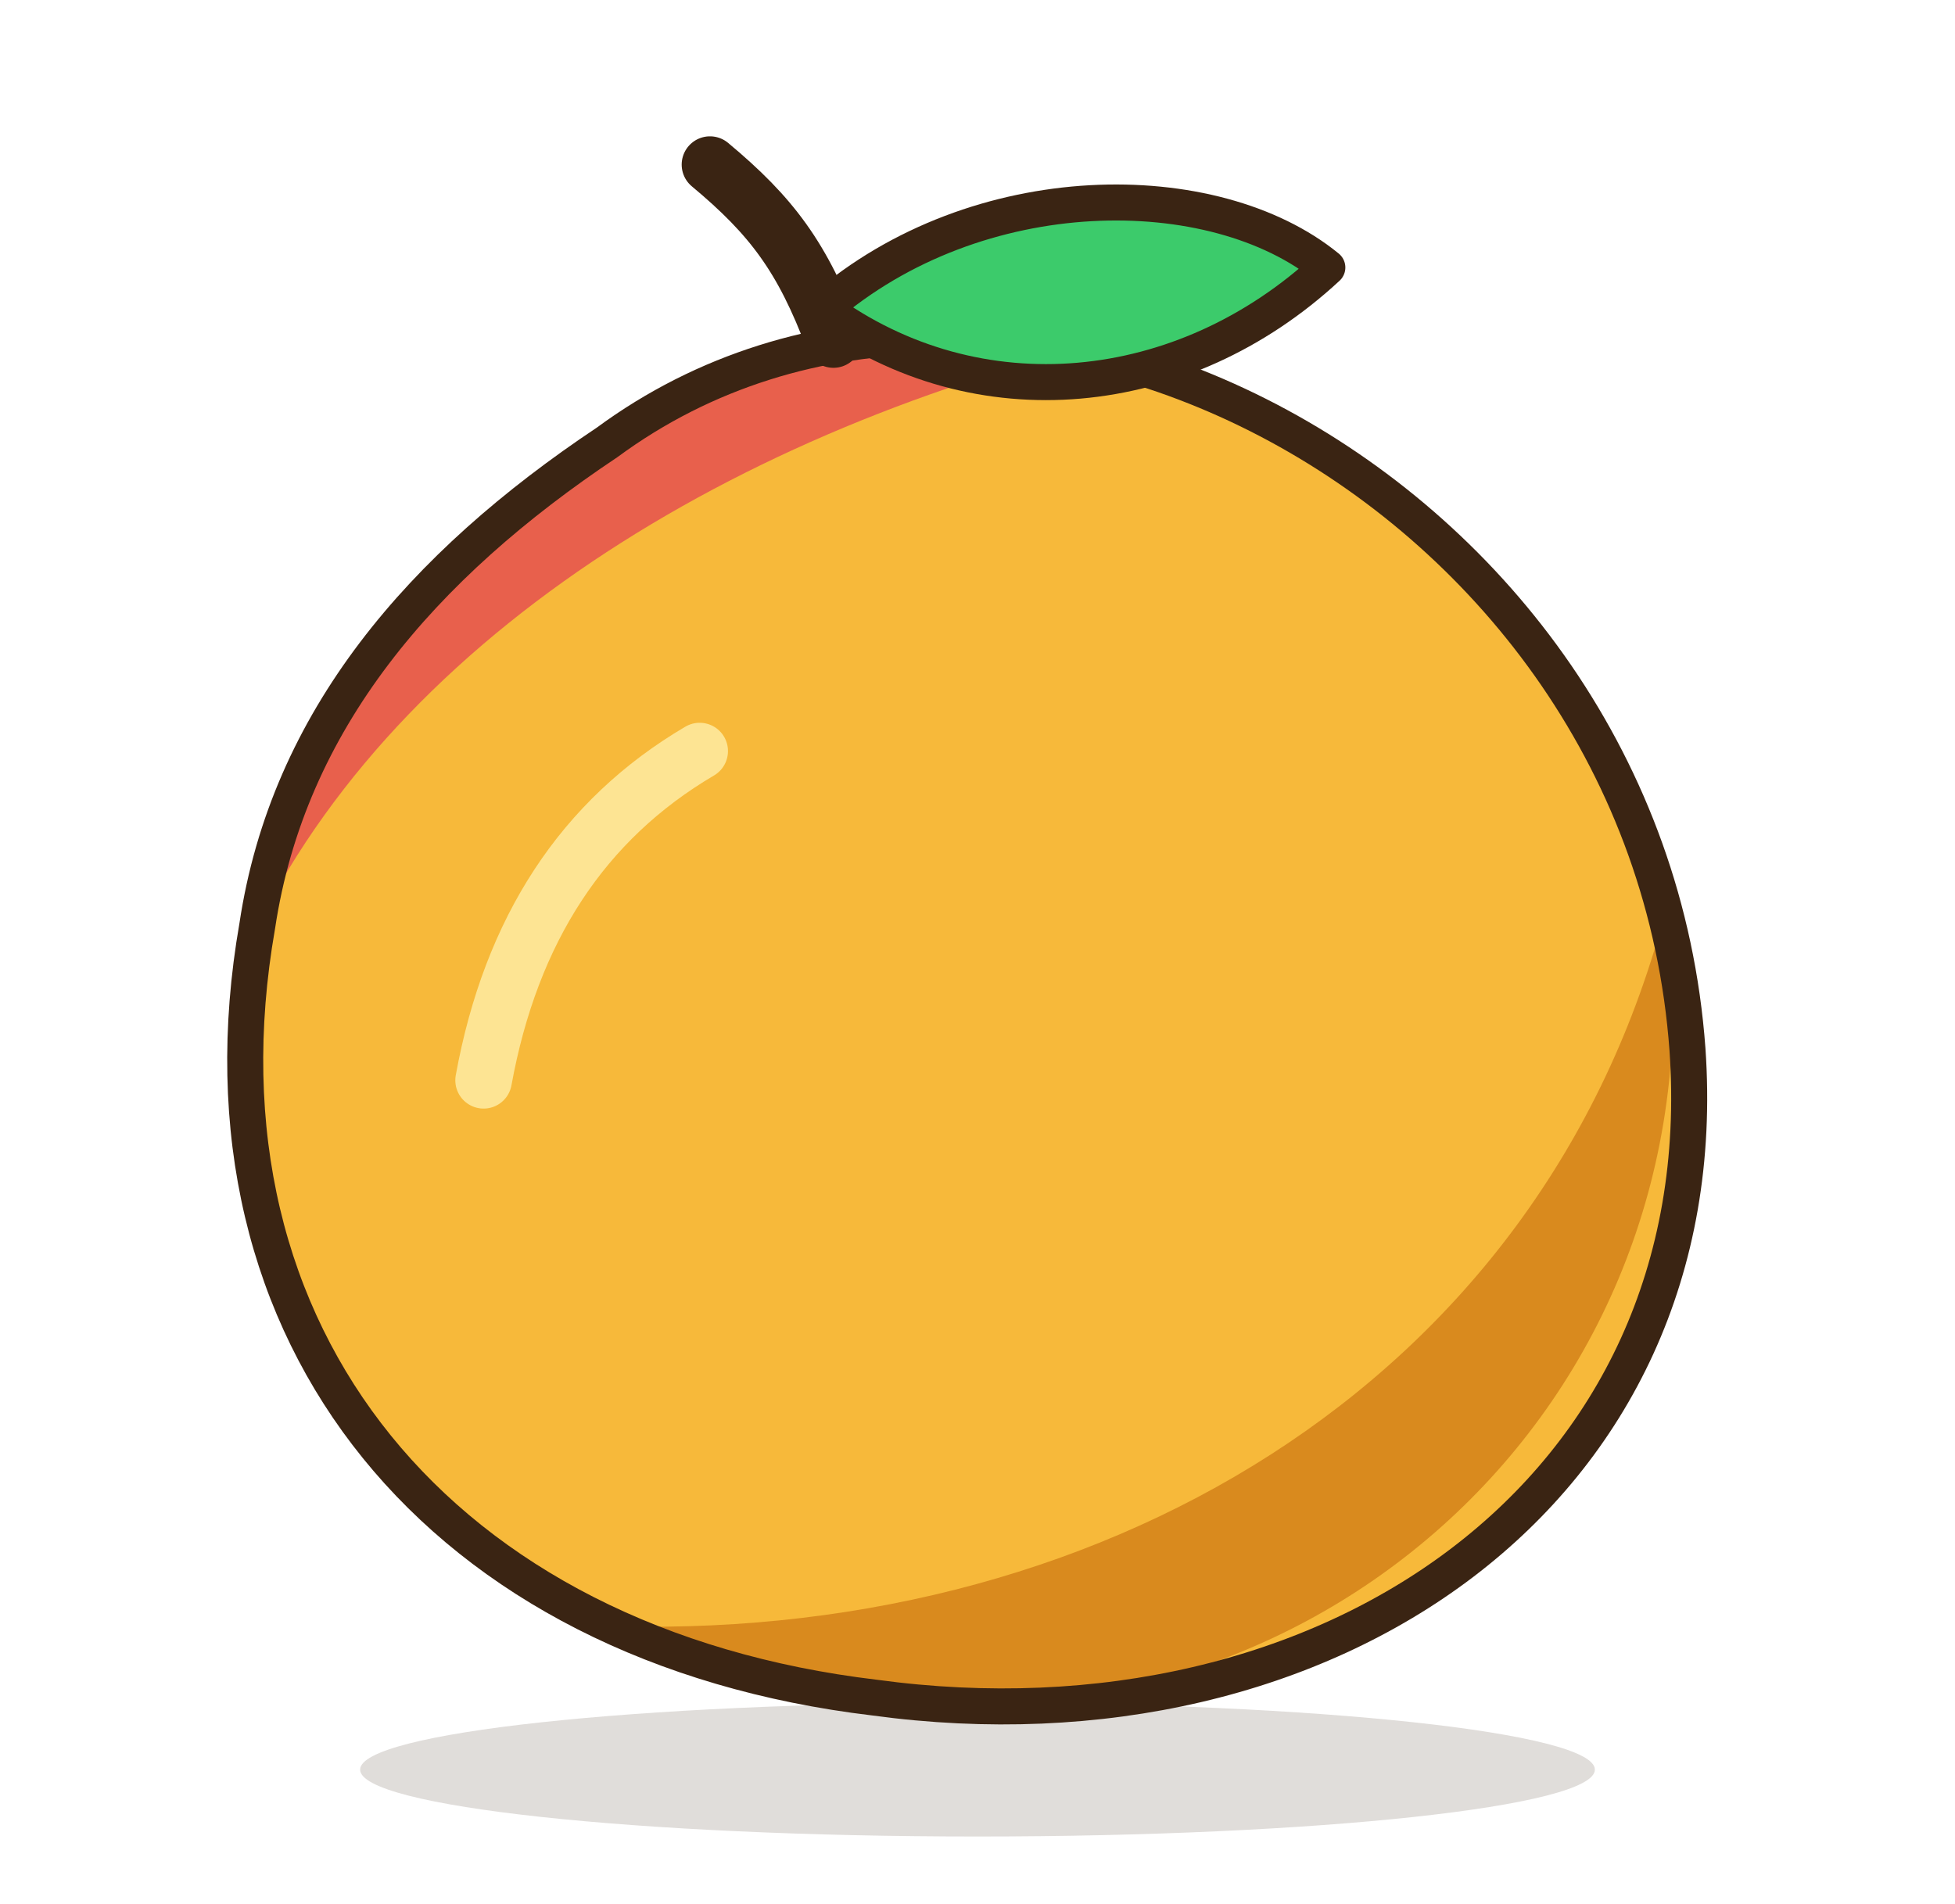
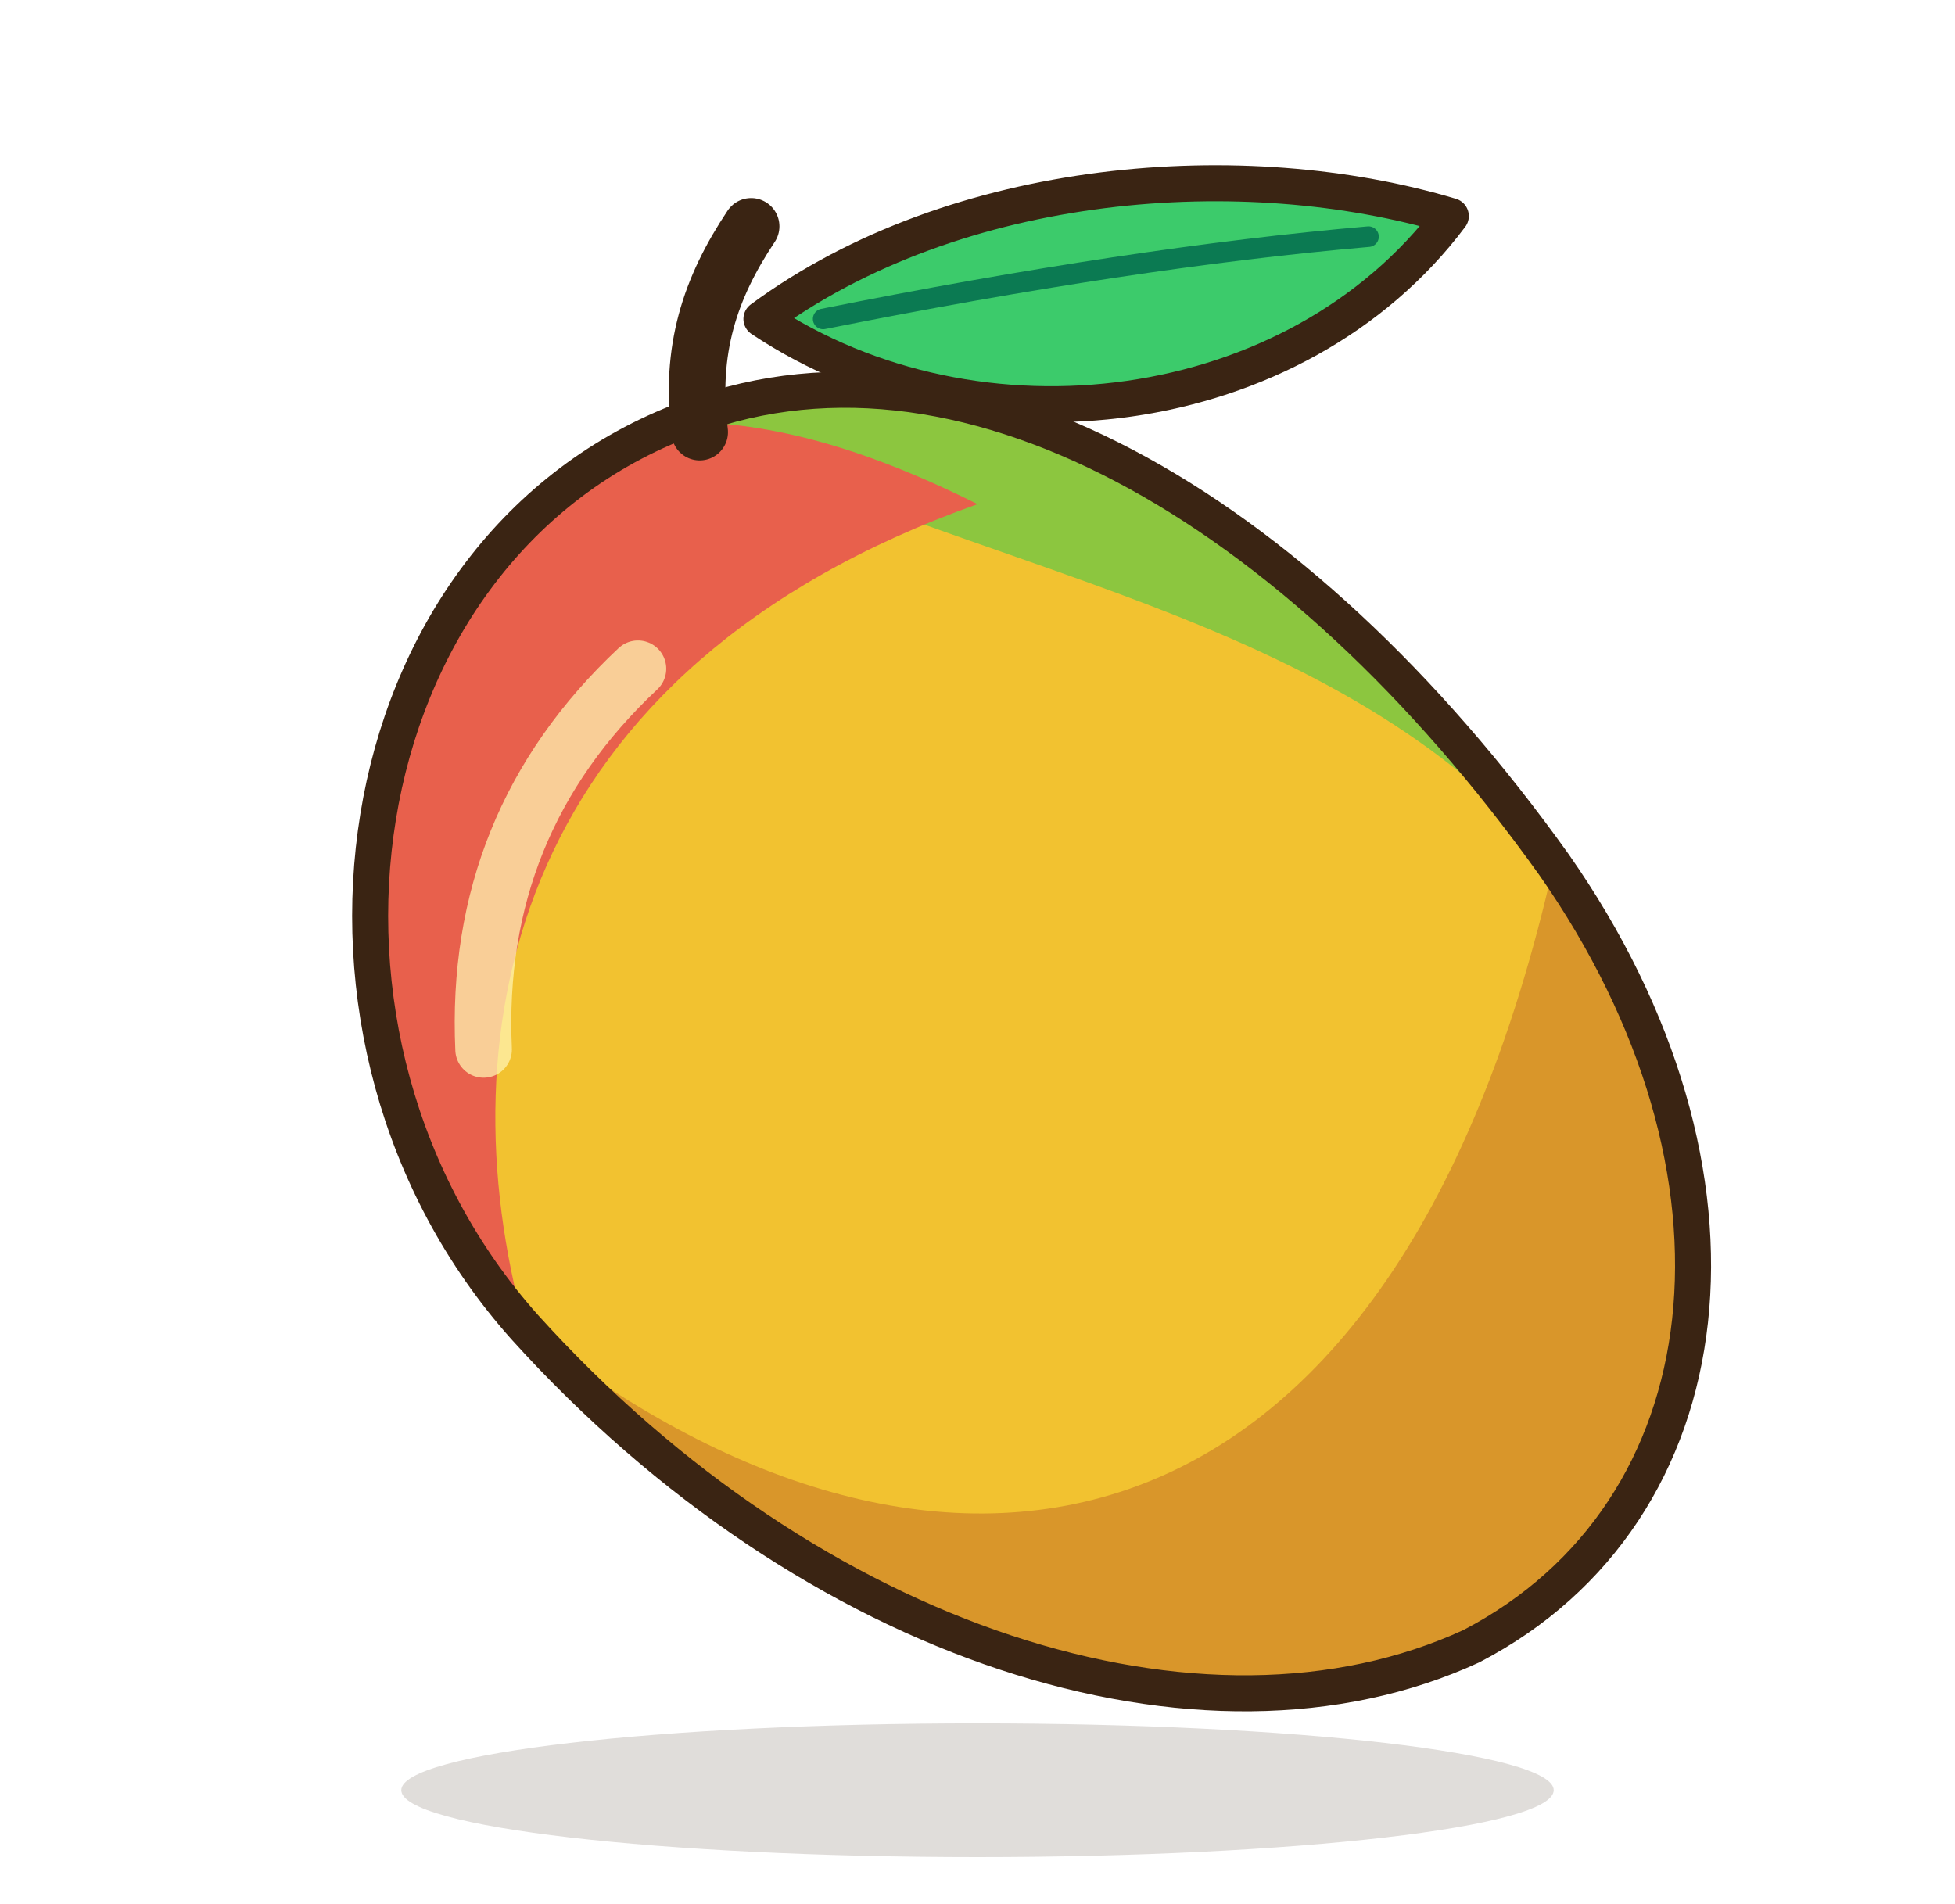
<svg xmlns="http://www.w3.org/2000/svg" viewBox="10 10 380 370">
-   <ellipse cx="200" cy="354" rx="120" ry="13" fill="#3A2413" opacity=".16" />
-   <path d="M128 96C204 40 330 104 338 214C344 300 268 352 180 340C96 330 46 270 60 190C66 150 92 120 128 96Z" fill="#F7B93A" />
-   <path d="M60 190C66 150 92 120 128 96C160 72 200 66 236 74C160 90 90 130 60 190Z" fill="#E8604C" />
-   <path d="M334 186C346 280 268 352 180 340C160 338 142 332 126 326C222 330 310 280 334 186Z" fill="#D98A1E" />
-   <path d="M128 96C204 40 330 104 338 214C344 300 268 352 180 340C96 330 46 270 60 190C66 150 92 120 128 96Z" fill="none" stroke="#3A2413" stroke-width="7" stroke-linejoin="round" stroke-linecap="round" />
-   <path d="M172 76C166 60 160 52 148 42" fill="none" stroke="#3A2413" stroke-width="11" stroke-linecap="round" stroke-linejoin="round" />
-   <path d="M170 70C200 44 246 44 268 62C240 88 200 92 170 70Z" fill="#3CCB6B" stroke="#3A2413" stroke-width="7" stroke-linejoin="round" stroke-linecap="round" />
-   <path d="M104 220Q112 176 146 156" fill="none" stroke="#FFF3B0" stroke-width="11" stroke-linecap="round" opacity="0.75" />
+   <ellipse cx="200" cy="358" rx="112" ry="13" fill="#3A2413" opacity=".16" />
+   <path d="M142 92C196 70 262 108 312 178C354 238 346 304 296 330C244 354 168 330 112 268C62 212 76 118 142 92Z" fill="#F2C230" />
+   <path d="M142 92C196 70 262 108 312 178C270 128 200 122 142 92Z" fill="#8CC63F" />
+   <path d="M142 92C76 118 62 212 112 268C96 210 110 140 200 108C176 96 158 92 142 92Z" fill="#E8604C" />
+   <path d="M312 178C354 238 346 304 296 330C244 354 168 330 112 268C190 330 280 320 312 178Z" fill="#D9962A" />
+   <path d="M142 92C196 70 262 108 312 178C354 238 346 304 296 330C244 354 168 330 112 268C62 212 76 118 142 92Z" fill="none" stroke="#3A2413" stroke-width="7" stroke-linejoin="round" stroke-linecap="round" />
+   <path d="M146 94C144 78 148 66 156 54" fill="none" stroke="#3A2413" stroke-width="11" stroke-linecap="round" stroke-linejoin="round" />
+   <path d="M158 72C196 44 252 40 292 52C262 92 200 100 158 72Z" fill="#3CCB6B" stroke="#3A2413" stroke-width="7" stroke-linejoin="round" stroke-linecap="round" />
+   <path d="M170 72Q230 60 276 56" fill="none" stroke="#0B7A52" stroke-width="4" stroke-linecap="round" stroke-linejoin="round" />
+   <path d="M104 214Q102 170 134 140" fill="none" stroke="#FFF3B0" stroke-width="11" stroke-linecap="round" opacity="0.75" />
</svg>
